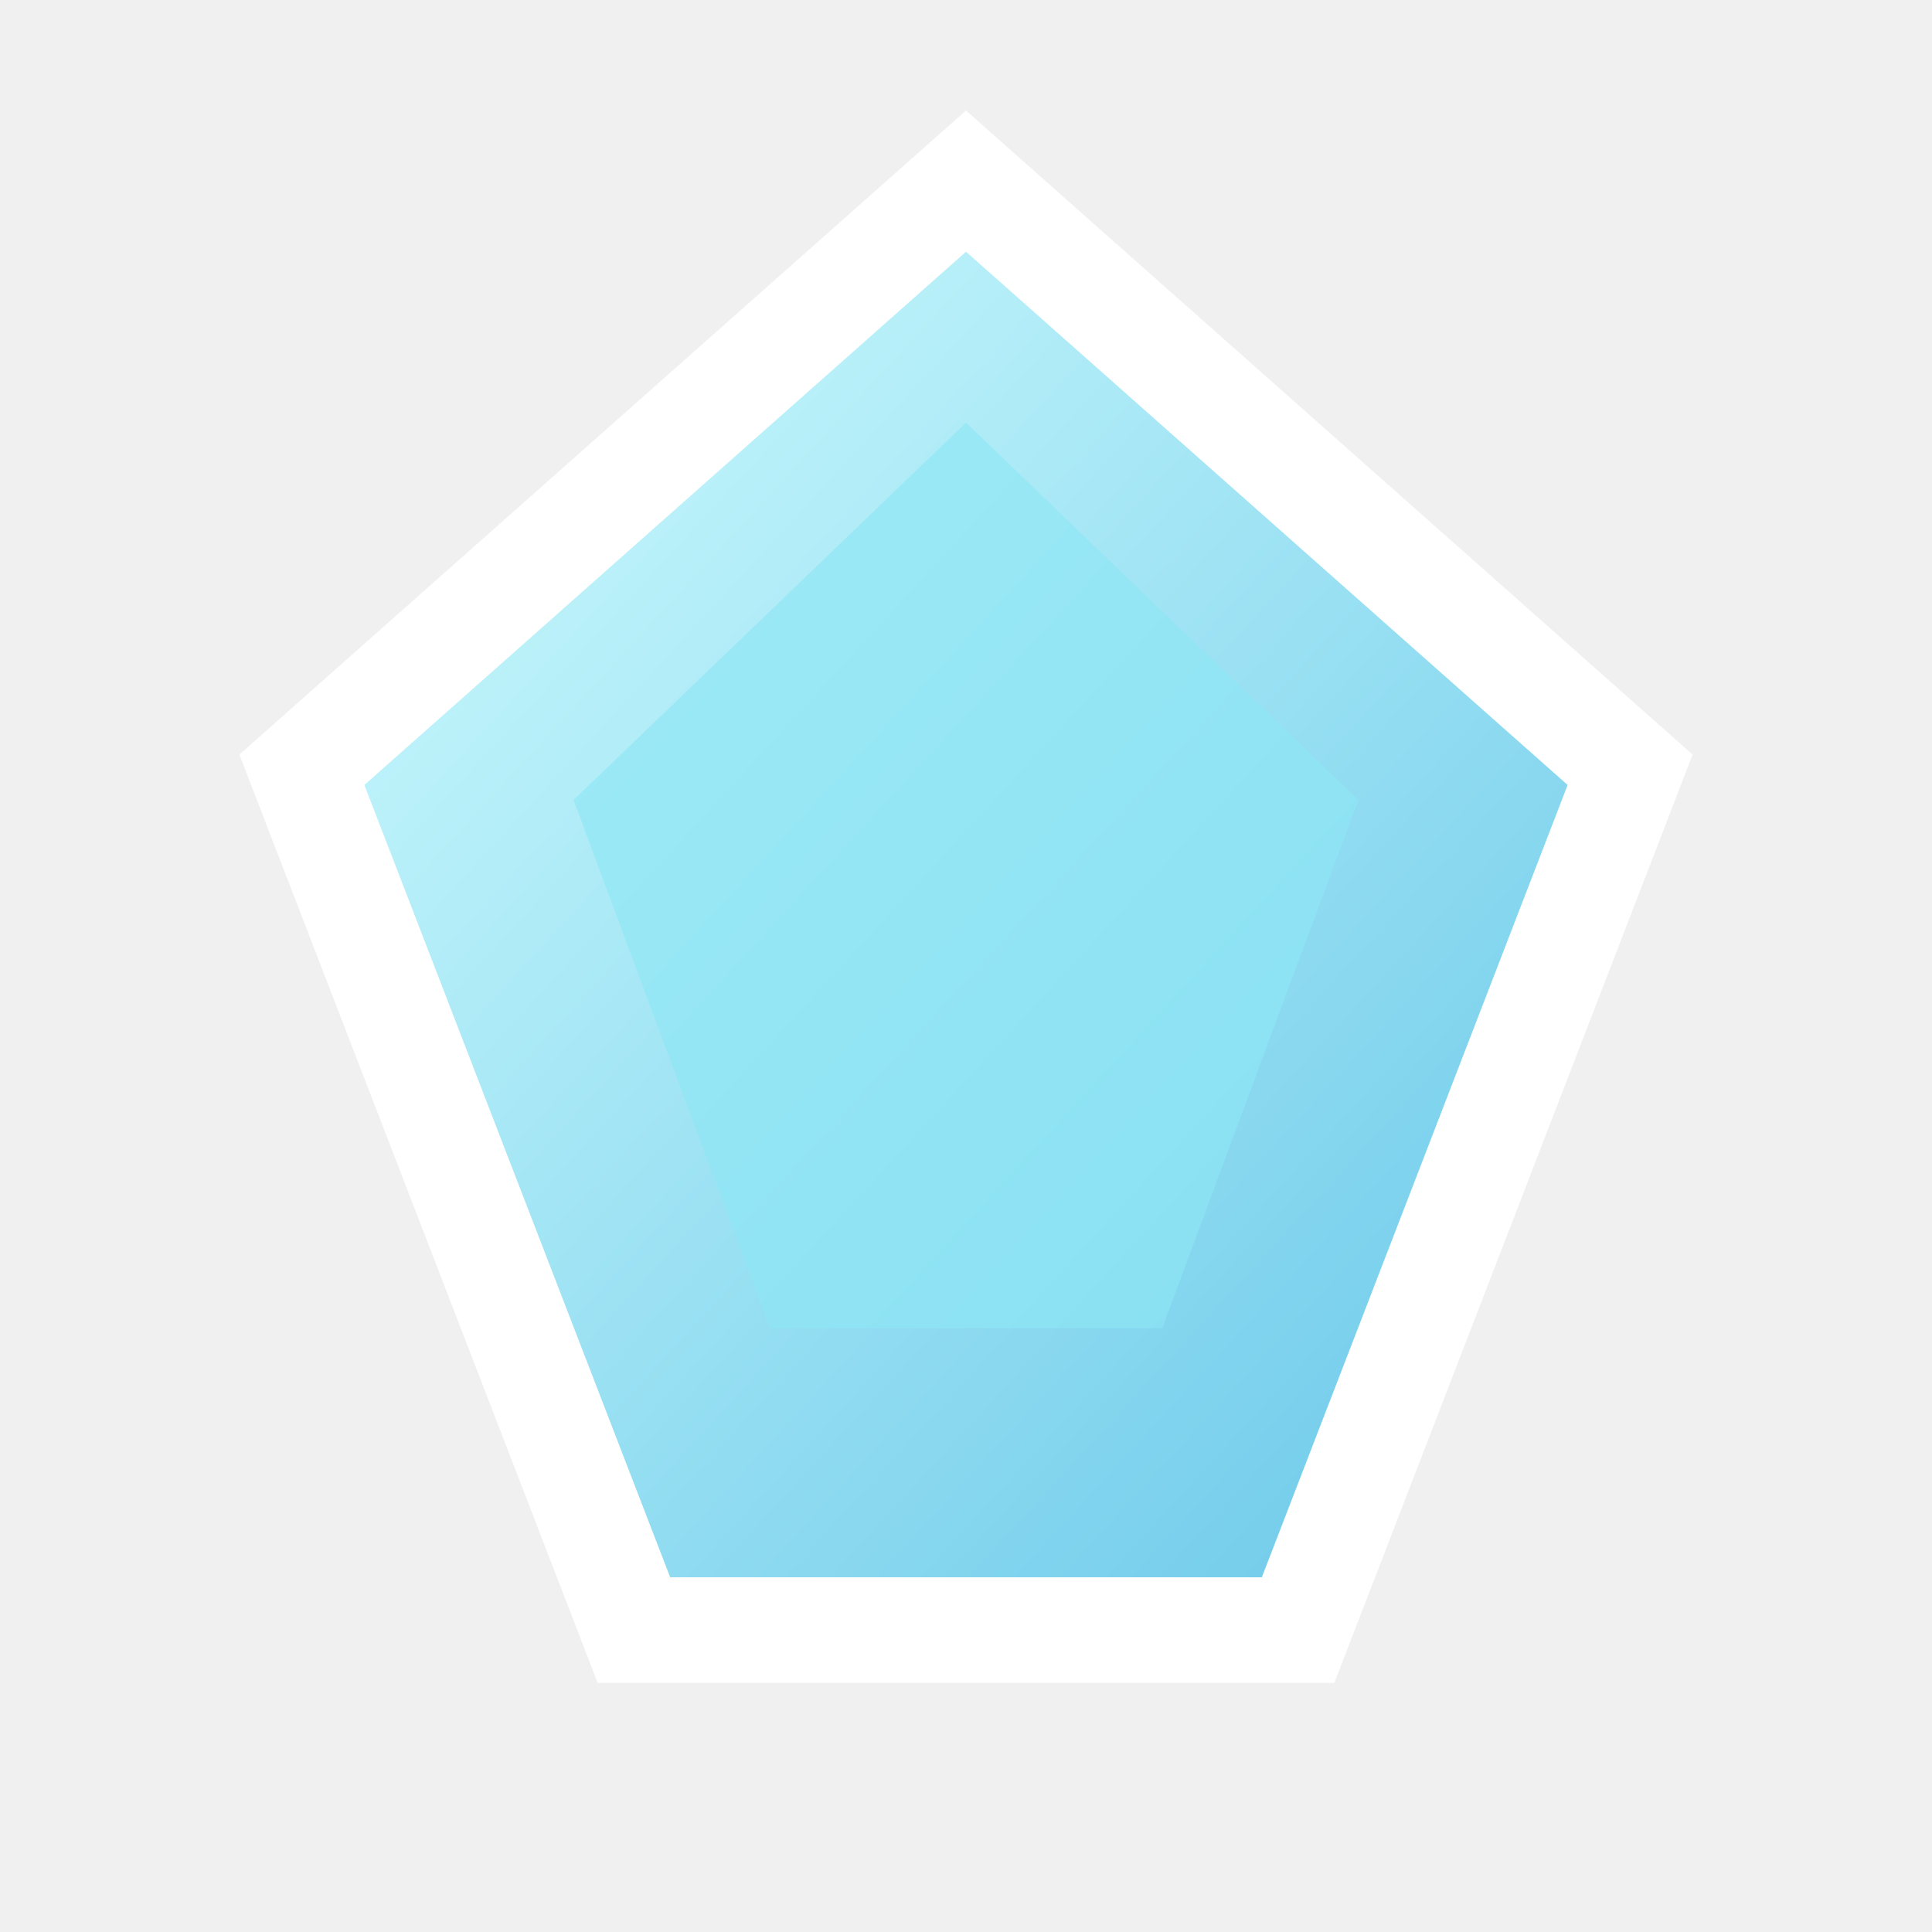
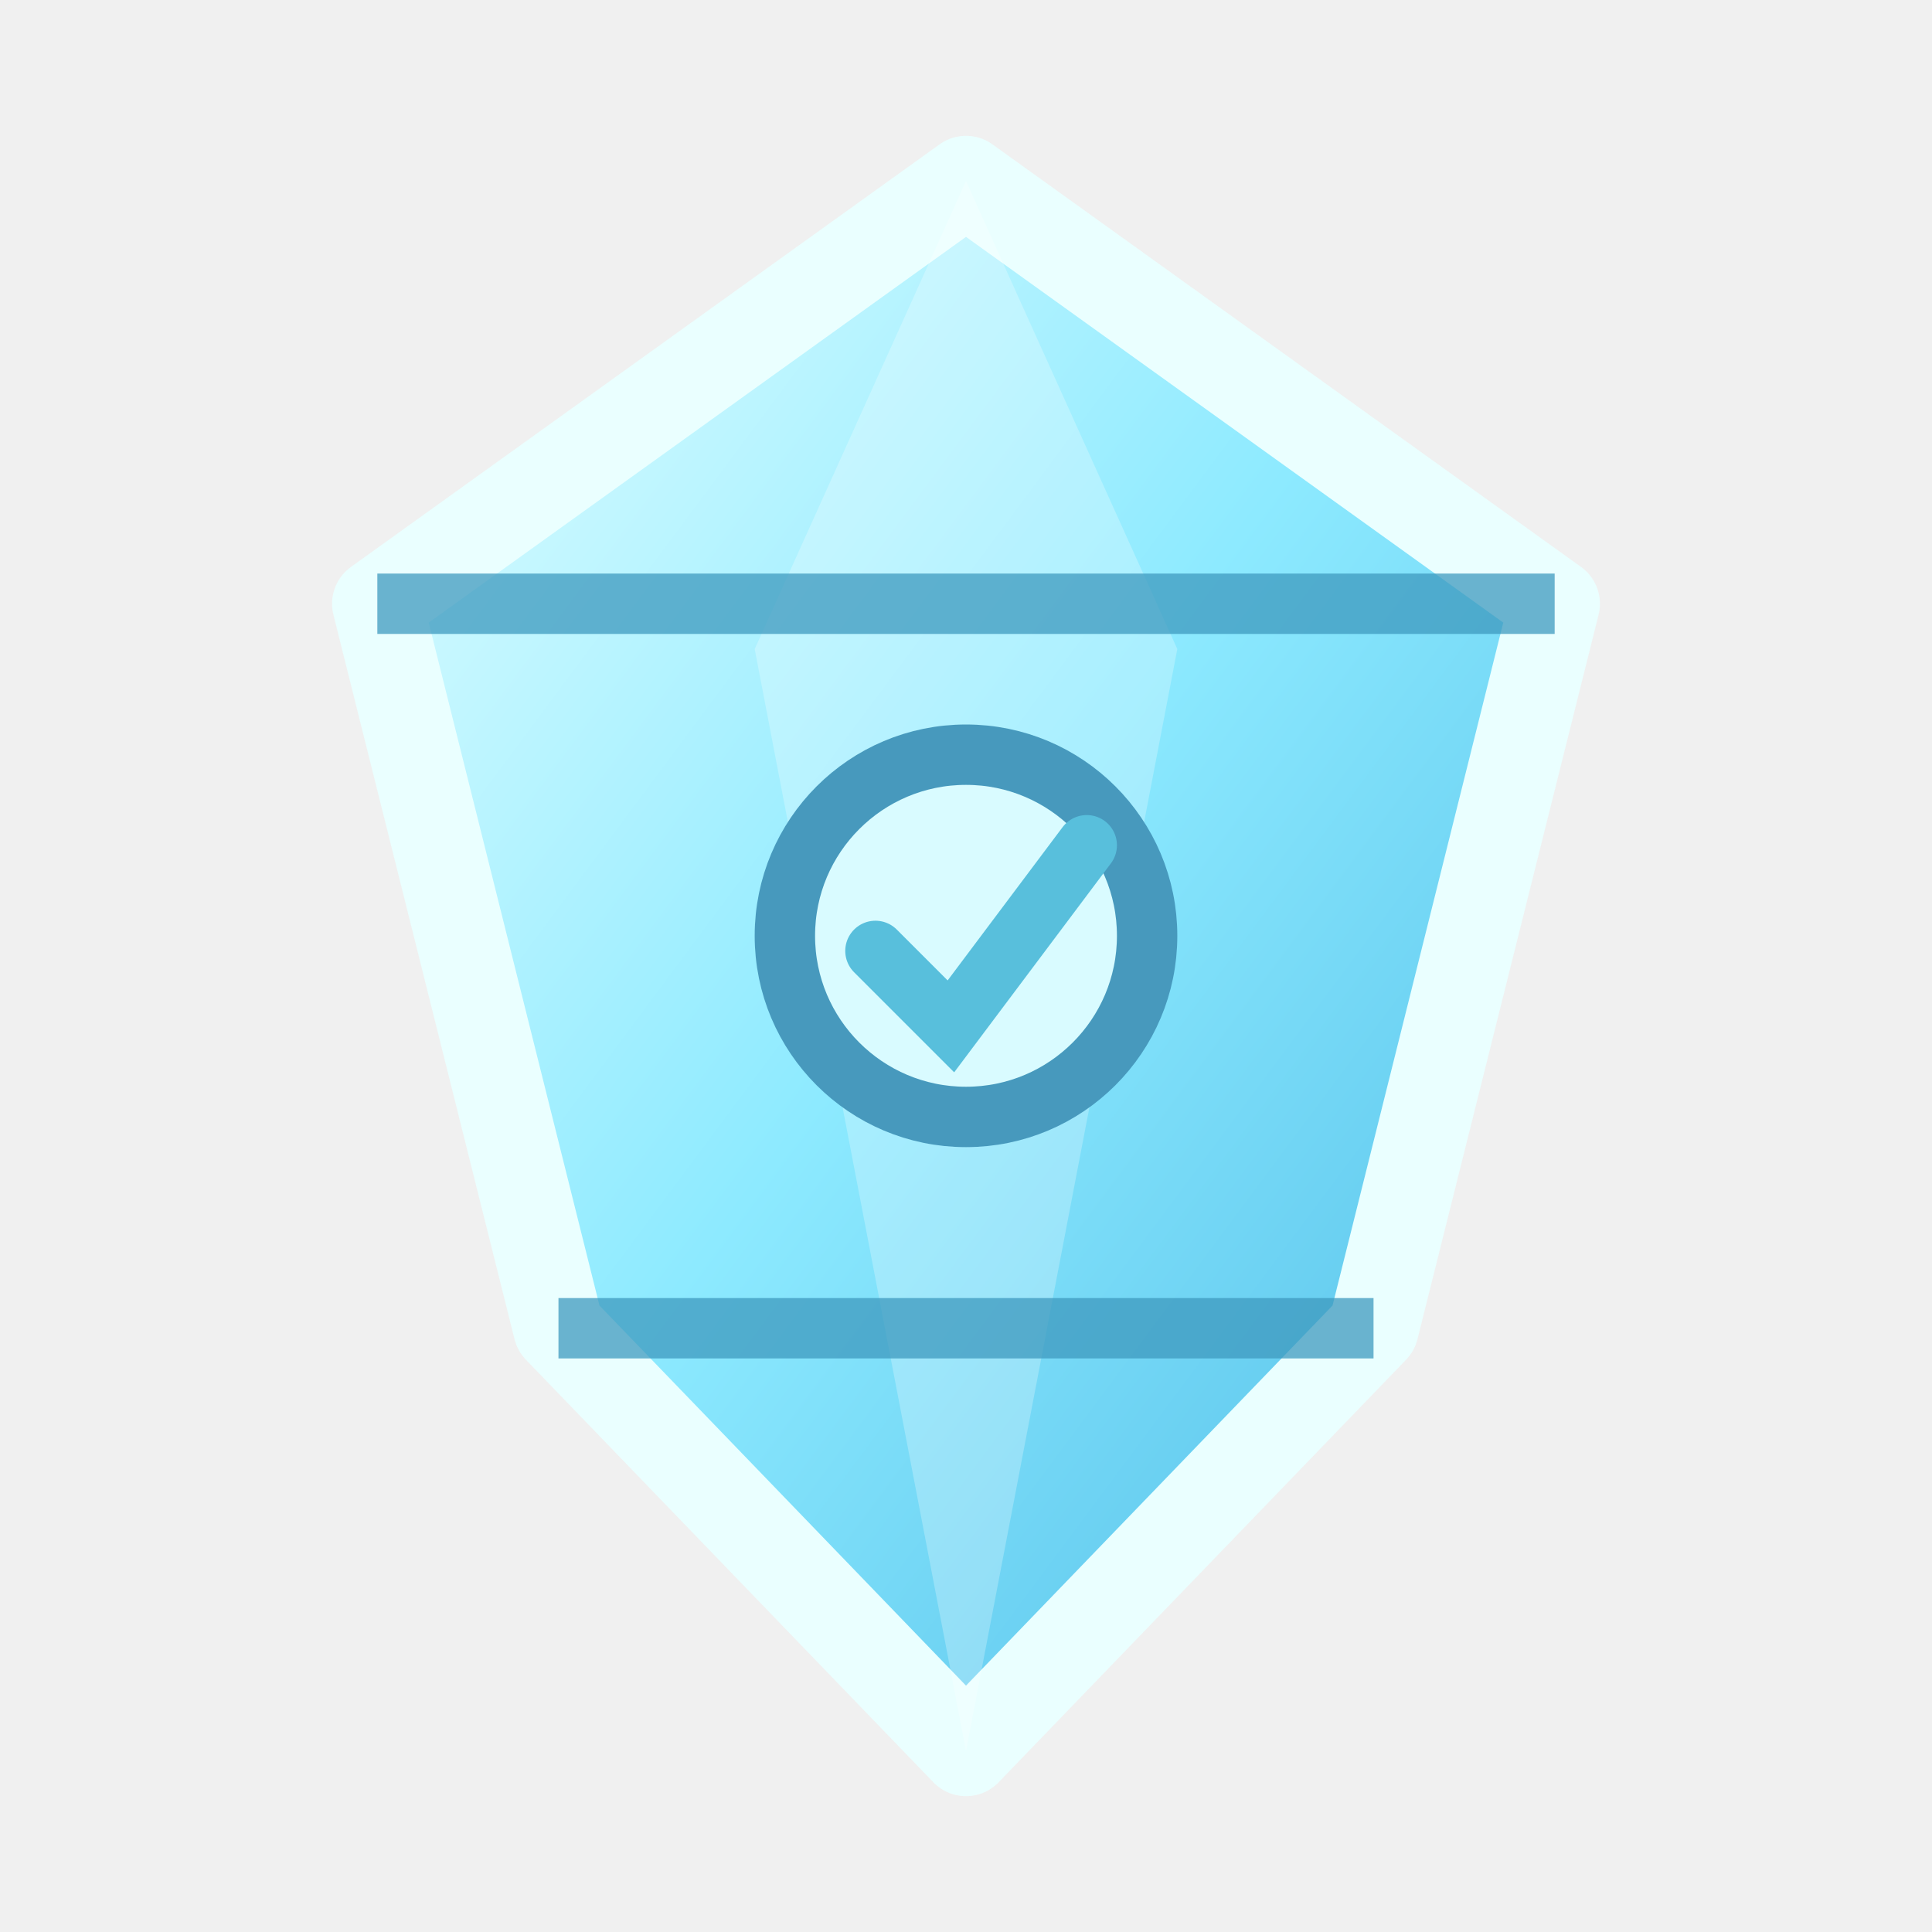
<svg xmlns="http://www.w3.org/2000/svg" viewBox="0 0 128 128">
  <defs>
-     <linearGradient id="j" x1="0" x2="1" y1="0" y2="1">
-       <stop stop-color="#d6ffff" />
-       <stop offset="1" stop-color="#64c5e8" />
+     <linearGradient id="g" x1="0" y1="0" x2="1" y2="1">
+       <stop stop-color="#e8ffff" />
+       <stop offset=".48" stop-color="#8deaff" />
+       <stop offset="1" stop-color="#4ab8e5" />
    </linearGradient>
  </defs>
-   <path d="M64 12 108 51 86 108H42L20 51z" fill="url(#j)" stroke="#fff" stroke-width="7" />
-   <path d="M38 53 64 28l26 25-13 35H51z" fill="#8ee6f4" opacity=".65" />
+   <path d="M64 12l39 28-12 48-27 28-27-28-12-48z" fill="url(#g)" stroke="#eaffff" stroke-width="6" stroke-linejoin="round" />
+   <path d="M64 12L50 43l14 73 14-73z" fill="#fff" opacity=".25" />
+   <path d="M25 40h78M37 88h54" fill="none" stroke="#3e99bf" stroke-width="4" opacity=".75" />
+   <circle cx="64" cy="62" r="12" fill="#d9fbff" stroke="#4799bd" stroke-width="4" />
+   <path d="M58 63l5 5 9-12" fill="none" stroke="#58bfdc" stroke-width="4" stroke-linecap="round" />
</svg>
